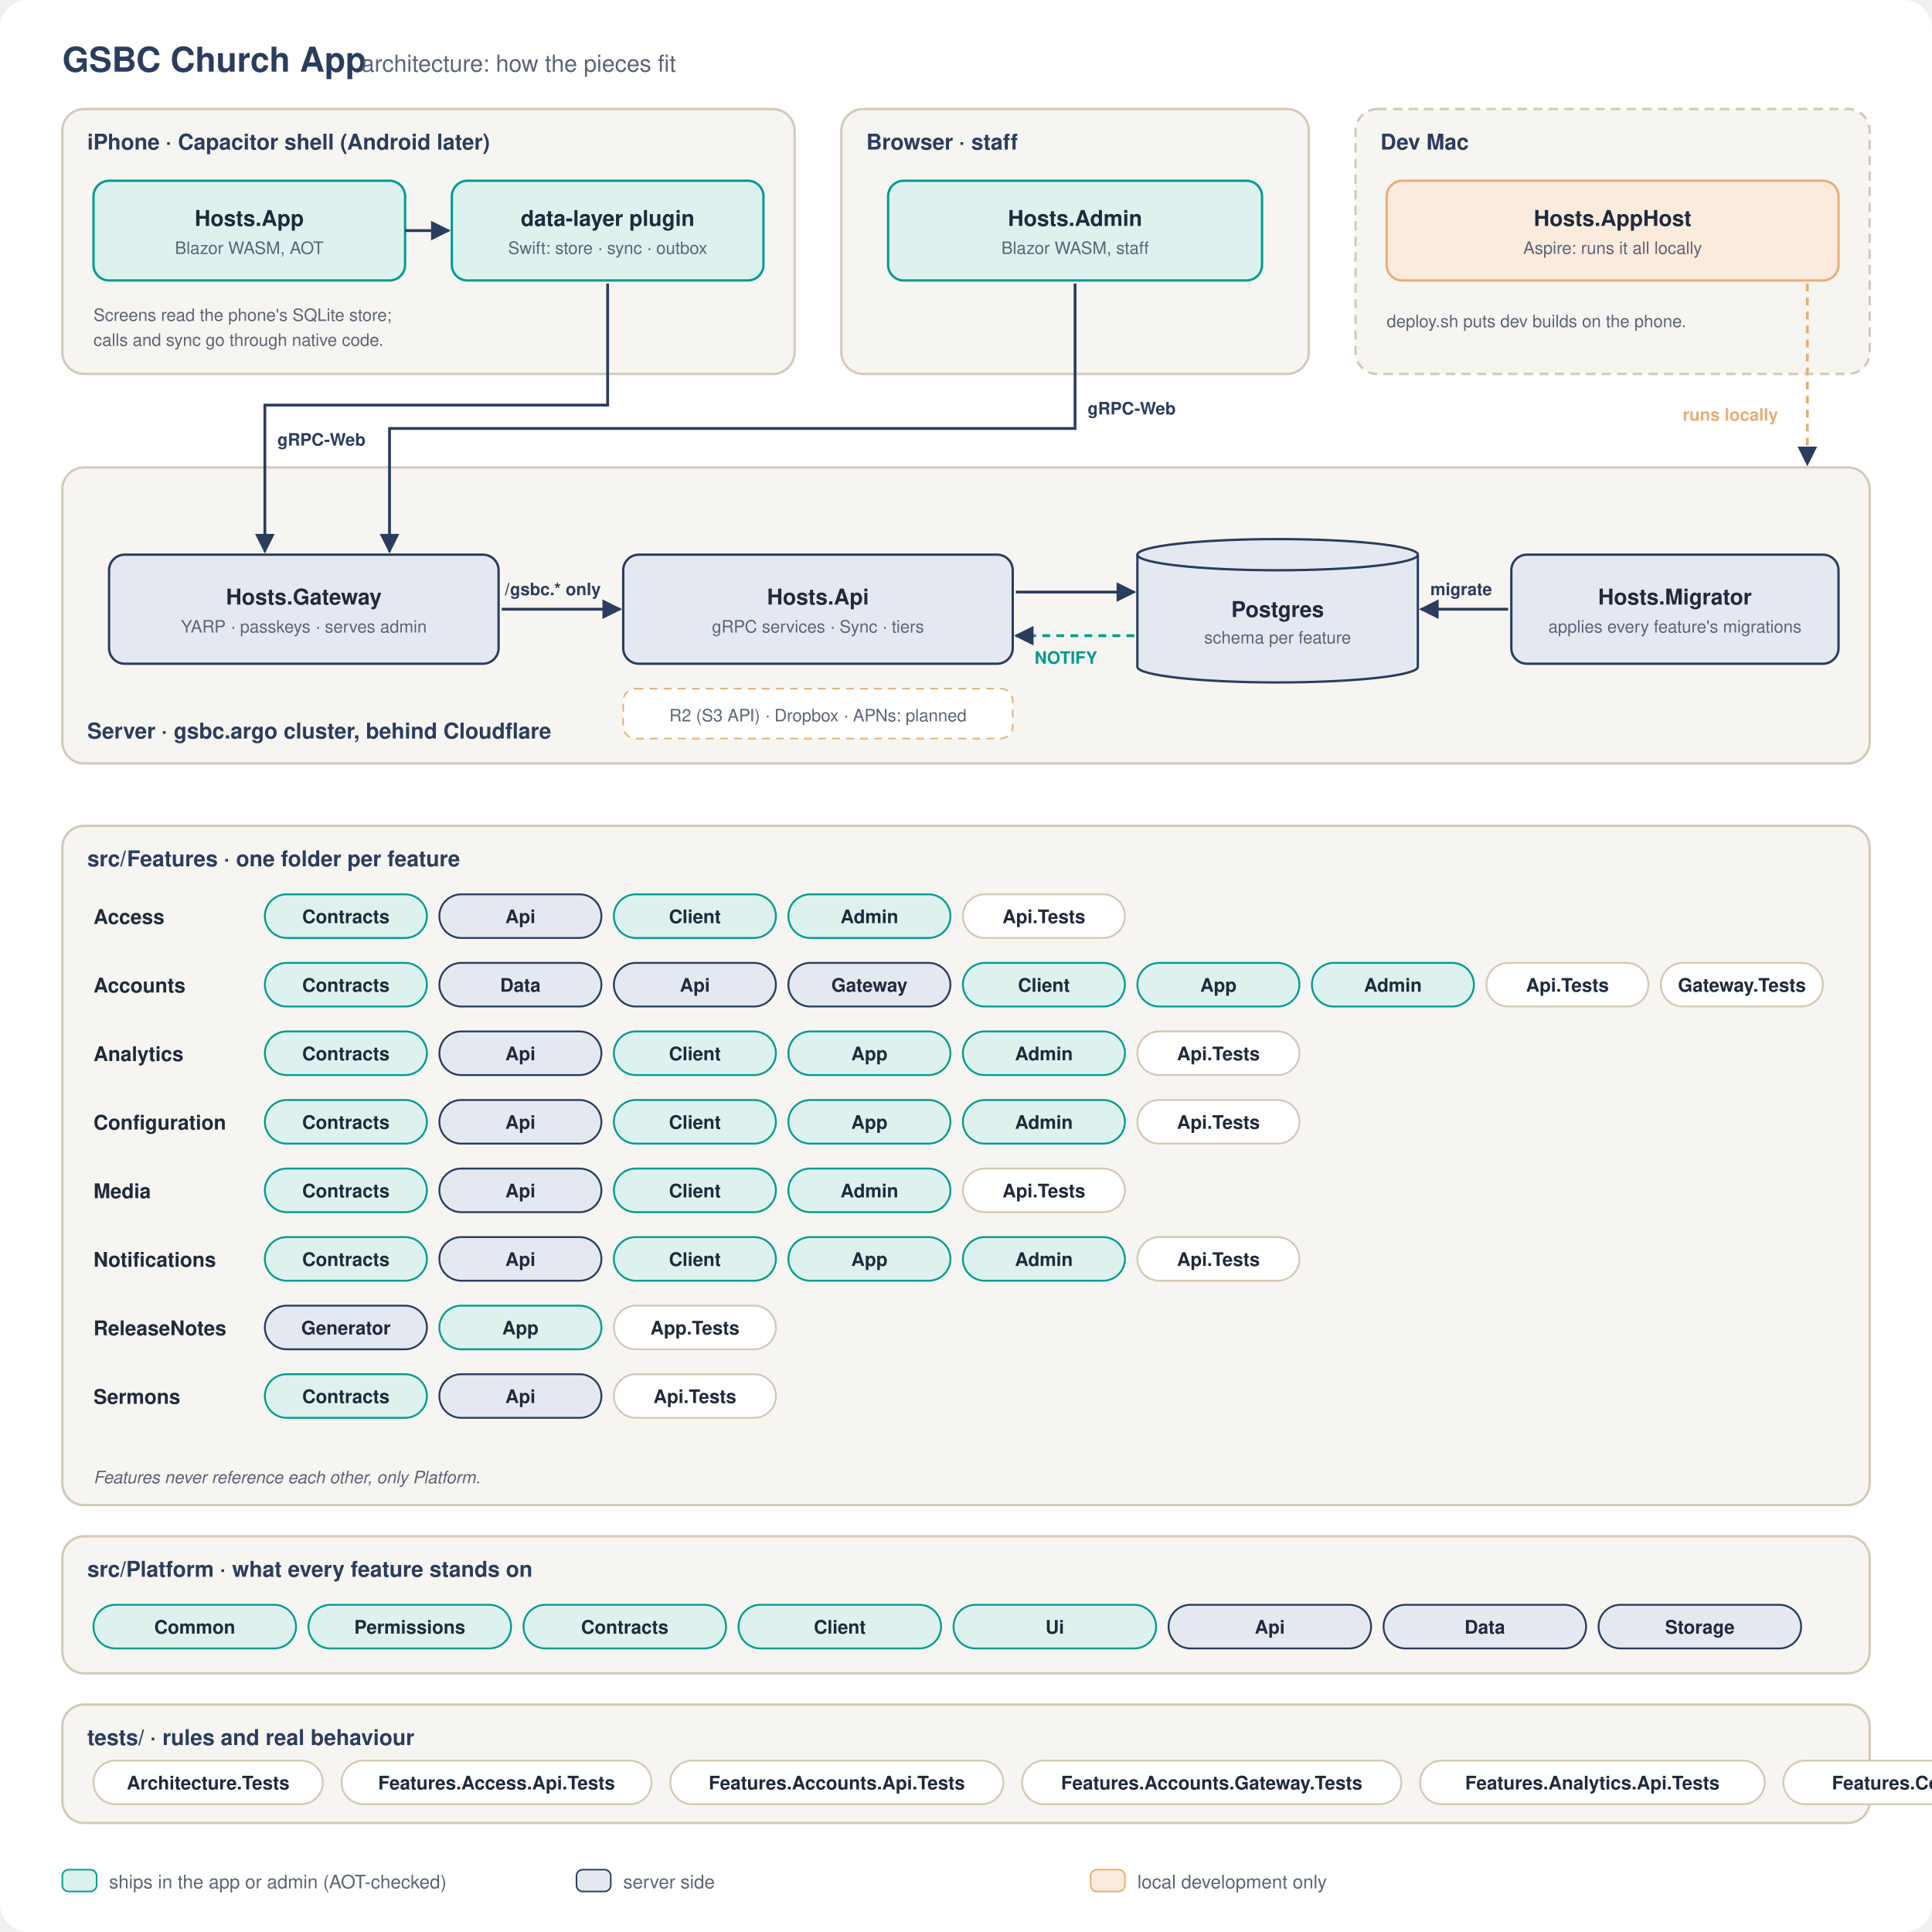
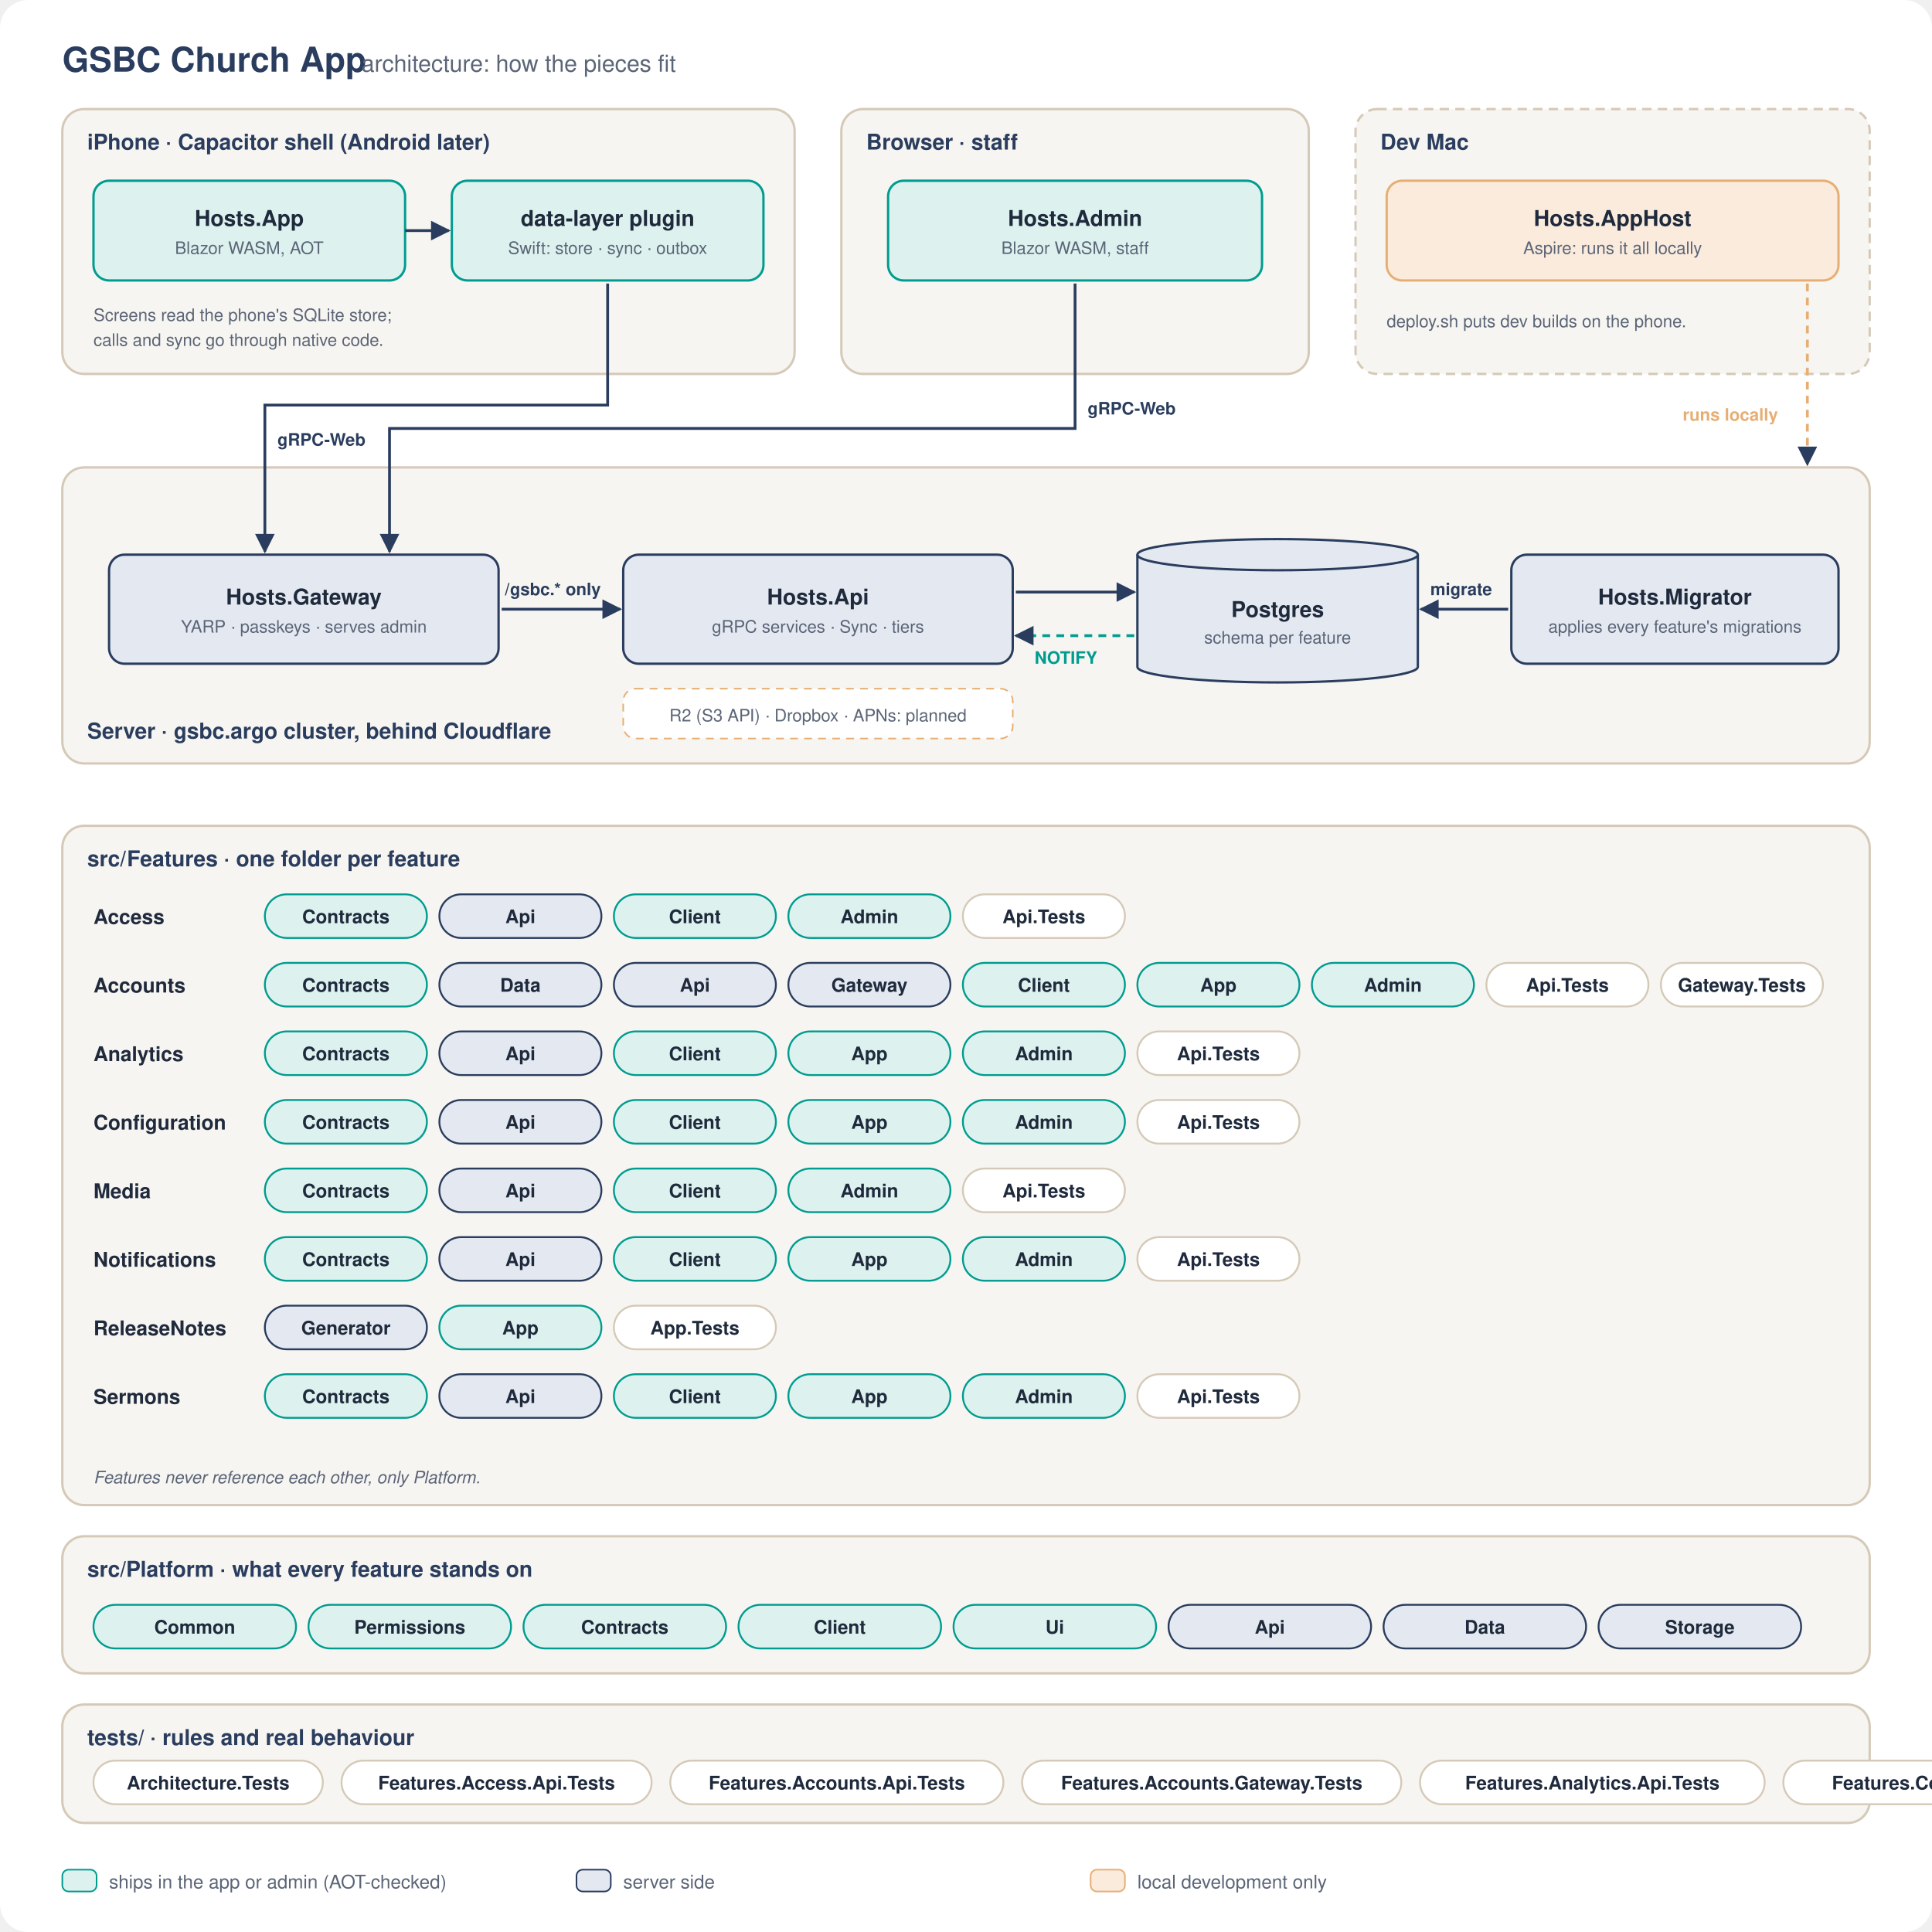
<svg xmlns="http://www.w3.org/2000/svg" viewBox="0 0 1240 1240" width="1240" height="1240" font-family="Montserrat, -apple-system, 'Segoe UI', Helvetica, Arial, sans-serif" role="img" aria-label="GSBC Church App architecture">
  <defs>
    <marker id="arrow" viewBox="0 0 10 10" refX="9" refY="5" markerWidth="7" markerHeight="7" orient="auto-start-reverse">
      <path d="M0,0 L10,5 L0,10 z" fill="#2A3D5E" />
    </marker>
  </defs>
  <rect width="1240" height="1240" rx="18" fill="#FFFFFF" />
  <text x="40" y="46" font-size="22" font-weight="700" fill="#2A3D5E" text-anchor="start">GSBC Church App</text>
  <text x="232" y="46" font-size="15" font-weight="400" fill="#5B6577" text-anchor="start">architecture: how the pieces fit</text>
  <rect x="40" y="70" width="470" height="170" rx="14" fill="#F7F5F1" stroke="#D5C9B7" stroke-width="1.5" />
  <text x="56" y="96" font-size="14" font-weight="700" fill="#2A3D5E" text-anchor="start">iPhone · Capacitor shell (Android later)</text>
  <g data-project="GSBC.ChurchApp.Hosts.App">
    <rect x="60" y="116" width="200" height="64" rx="10" fill="#DDF2EF" stroke="#009C8F" stroke-width="1.5" />
    <text x="160.0" y="145.0" font-size="14" font-weight="700" fill="#1F2A3C" text-anchor="middle">Hosts.App</text>
    <text x="160.0" y="163.0" font-size="11" font-weight="400" fill="#5B6577" text-anchor="middle">Blazor WASM, AOT</text>
  </g>
  <g>
    <rect x="290" y="116" width="200" height="64" rx="10" fill="#DDF2EF" stroke="#009C8F" stroke-width="1.5" />
    <text x="390.0" y="145.0" font-size="14" font-weight="700" fill="#1F2A3C" text-anchor="middle">data-layer plugin</text>
    <text x="390.0" y="163.0" font-size="11" font-weight="400" fill="#5B6577" text-anchor="middle">Swift: store · sync · outbox</text>
  </g>
  <path d="M260,148 L288,148" fill="none" stroke="#2A3D5E" stroke-width="1.8" marker-end="url(#arrow)" />
  <text x="60" y="206" font-size="11" font-weight="400" fill="#5B6577" text-anchor="start">Screens read the phone's SQLite store;</text>
  <text x="60" y="222" font-size="11" font-weight="400" fill="#5B6577" text-anchor="start">calls and sync go through native code.</text>
  <rect x="540" y="70" width="300" height="170" rx="14" fill="#F7F5F1" stroke="#D5C9B7" stroke-width="1.5" />
  <text x="556" y="96" font-size="14" font-weight="700" fill="#2A3D5E" text-anchor="start">Browser · staff</text>
  <g data-project="GSBC.ChurchApp.Hosts.Admin">
    <rect x="570" y="116" width="240" height="64" rx="10" fill="#DDF2EF" stroke="#009C8F" stroke-width="1.5" />
    <text x="690.0" y="145.0" font-size="14" font-weight="700" fill="#1F2A3C" text-anchor="middle">Hosts.Admin</text>
    <text x="690.0" y="163.0" font-size="11" font-weight="400" fill="#5B6577" text-anchor="middle">Blazor WASM, staff</text>
  </g>
  <rect x="870" y="70" width="330" height="170" rx="14" fill="#F7F5F1" stroke="#D5C9B7" stroke-width="1.5" stroke-dasharray="6 4" />
  <text x="886" y="96" font-size="14" font-weight="700" fill="#2A3D5E" text-anchor="start">Dev Mac</text>
  <g data-project="GSBC.ChurchApp.Hosts.AppHost">
    <rect x="890" y="116" width="290" height="64" rx="10" fill="#FBEBDD" stroke="#E7AE74" stroke-width="1.5" />
    <text x="1035.0" y="145.0" font-size="14" font-weight="700" fill="#1F2A3C" text-anchor="middle">Hosts.AppHost</text>
    <text x="1035.0" y="163.0" font-size="11" font-weight="400" fill="#5B6577" text-anchor="middle">Aspire: runs it all locally</text>
  </g>
  <text x="890" y="210" font-size="11" font-weight="400" fill="#5B6577" text-anchor="start">deploy.sh puts dev builds on the phone.</text>
  <rect x="40" y="300" width="1160" height="190" rx="14" fill="#F7F5F1" stroke="#D5C9B7" stroke-width="1.5" />
  <text x="56" y="474" font-size="14" font-weight="700" fill="#2A3D5E" text-anchor="start">Server · gsbc.argo cluster, behind Cloudflare</text>
  <g data-project="GSBC.ChurchApp.Hosts.Gateway">
    <rect x="70" y="356" width="250" height="70" rx="10" fill="#E4E9F1" stroke="#2A3D5E" stroke-width="1.5" />
    <text x="195.0" y="388.0" font-size="14" font-weight="700" fill="#1F2A3C" text-anchor="middle">Hosts.Gateway</text>
    <text x="195.0" y="406.0" font-size="11" font-weight="400" fill="#5B6577" text-anchor="middle">YARP · passkeys · serves admin</text>
  </g>
  <g data-project="GSBC.ChurchApp.Hosts.Api">
    <rect x="400" y="356" width="250" height="70" rx="10" fill="#E4E9F1" stroke="#2A3D5E" stroke-width="1.5" />
    <text x="525.0" y="388.0" font-size="14" font-weight="700" fill="#1F2A3C" text-anchor="middle">Hosts.Api</text>
    <text x="525.0" y="406.0" font-size="11" font-weight="400" fill="#5B6577" text-anchor="middle">gRPC services · Sync · tiers</text>
  </g>
  <path d="M730,356 a90.0,10 0 0,1 180,0 v72 a90.0,10 0 0,1 -180,0 z" fill="#E4E9F1" stroke="#2A3D5E" stroke-width="1.5" />
  <path d="M730,356 a90.0,10 0 0,0 180,0" fill="none" stroke="#2A3D5E" stroke-width="1.5" />
  <text x="820.0" y="396.0" font-size="14" font-weight="700" fill="#1F2A3C" text-anchor="middle">Postgres</text>
  <text x="820.0" y="413.0" font-size="11" font-weight="400" fill="#5B6577" text-anchor="middle">schema per feature</text>
  <g data-project="GSBC.ChurchApp.Hosts.Migrator">
    <rect x="970" y="356" width="210" height="70" rx="10" fill="#E4E9F1" stroke="#2A3D5E" stroke-width="1.5" />
    <text x="1075.0" y="388.0" font-size="14" font-weight="700" fill="#1F2A3C" text-anchor="middle">Hosts.Migrator</text>
    <text x="1075.0" y="406.0" font-size="11" font-weight="400" fill="#5B6577" text-anchor="middle">applies every feature's migrations</text>
  </g>
  <rect x="400" y="442" width="250" height="32" rx="8" fill="#FFFFFF" stroke="#E7AE74" stroke-dasharray="5 4" />
  <text x="525" y="463" font-size="11" font-weight="400" fill="#5B6577" text-anchor="middle">R2 (S3 API) · Dropbox · APNs: planned</text>
  <path d="M390,182 L390,260 L170,260 L170,354" fill="none" stroke="#2A3D5E" stroke-width="1.8" marker-end="url(#arrow)" />
  <text x="178" y="286" font-size="11" font-weight="600" fill="#2A3D5E" text-anchor="start">gRPC-Web</text>
  <path d="M690,182 L690,275 L250,275 L250,354" fill="none" stroke="#2A3D5E" stroke-width="1.8" marker-end="url(#arrow)" />
  <text x="698" y="266" font-size="11" font-weight="600" fill="#2A3D5E" text-anchor="start">gRPC-Web</text>
  <path d="M322,391 L398,391" fill="none" stroke="#2A3D5E" stroke-width="1.8" marker-end="url(#arrow)" />
  <text x="324" y="382" font-size="11" font-weight="600" fill="#2A3D5E" text-anchor="start">/gsbc.* only</text>
  <path d="M652,380 L728,380" fill="none" stroke="#2A3D5E" stroke-width="1.8" marker-end="url(#arrow)" />
  <path d="M728,408 L652,408" fill="none" stroke="#009C8F" stroke-width="1.8" stroke-dasharray="5 4" marker-end="url(#arrow)" />
  <text x="664" y="426" font-size="11" font-weight="600" fill="#009C8F" text-anchor="start">NOTIFY</text>
  <path d="M968,391 L912,391" fill="none" stroke="#2A3D5E" stroke-width="1.8" marker-end="url(#arrow)" />
  <text x="918" y="382" font-size="11" font-weight="600" fill="#2A3D5E" text-anchor="start">migrate</text>
  <path d="M1160,182 L1160,298" fill="none" stroke="#E7AE74" stroke-width="1.8" stroke-dasharray="5 4" marker-end="url(#arrow)" />
  <text x="1080" y="270" font-size="11" font-weight="600" fill="#E7AE74" text-anchor="start">runs locally</text>
  <rect x="40" y="530" width="1160" height="436" rx="14" fill="#F7F5F1" stroke="#D5C9B7" stroke-width="1.5" />
  <text x="56" y="556" font-size="14" font-weight="700" fill="#2A3D5E" text-anchor="start">src/Features · one folder per feature</text>
  <text x="60" y="593" font-size="13" font-weight="700" fill="#1F2A3C" text-anchor="start">Access</text>
  <g data-project="GSBC.ChurchApp.Features.Access.Contracts">
    <rect x="170" y="574" width="104" height="28" rx="14" fill="#DDF2EF" stroke="#009C8F" stroke-width="1.2" />
    <text x="222.0" y="592.5" font-size="12" font-weight="600" fill="#1F2A3C" text-anchor="middle">Contracts</text>
  </g>
  <g data-project="GSBC.ChurchApp.Features.Access.Api">
    <rect x="282" y="574" width="104" height="28" rx="14" fill="#E4E9F1" stroke="#2A3D5E" stroke-width="1.2" />
    <text x="334.0" y="592.5" font-size="12" font-weight="600" fill="#1F2A3C" text-anchor="middle">Api</text>
  </g>
  <g data-project="GSBC.ChurchApp.Features.Access.Client">
    <rect x="394" y="574" width="104" height="28" rx="14" fill="#DDF2EF" stroke="#009C8F" stroke-width="1.2" />
    <text x="446.0" y="592.5" font-size="12" font-weight="600" fill="#1F2A3C" text-anchor="middle">Client</text>
  </g>
  <g data-project="GSBC.ChurchApp.Features.Access.Admin">
    <rect x="506" y="574" width="104" height="28" rx="14" fill="#DDF2EF" stroke="#009C8F" stroke-width="1.2" />
    <text x="558.0" y="592.5" font-size="12" font-weight="600" fill="#1F2A3C" text-anchor="middle">Admin</text>
  </g>
  <g data-project="GSBC.ChurchApp.Features.Access.Api.Tests">
    <rect x="618" y="574" width="104" height="28" rx="14" fill="#FFFFFF" stroke="#D5C9B7" stroke-width="1.2" />
    <text x="670.0" y="592.5" font-size="12" font-weight="600" fill="#1F2A3C" text-anchor="middle">Api.Tests</text>
  </g>
  <text x="60" y="637" font-size="13" font-weight="700" fill="#1F2A3C" text-anchor="start">Accounts</text>
  <g data-project="GSBC.ChurchApp.Features.Accounts.Contracts">
    <rect x="170" y="618" width="104" height="28" rx="14" fill="#DDF2EF" stroke="#009C8F" stroke-width="1.2" />
    <text x="222.0" y="636.5" font-size="12" font-weight="600" fill="#1F2A3C" text-anchor="middle">Contracts</text>
  </g>
  <g data-project="GSBC.ChurchApp.Features.Accounts.Data">
    <rect x="282" y="618" width="104" height="28" rx="14" fill="#E4E9F1" stroke="#2A3D5E" stroke-width="1.2" />
    <text x="334.0" y="636.5" font-size="12" font-weight="600" fill="#1F2A3C" text-anchor="middle">Data</text>
  </g>
  <g data-project="GSBC.ChurchApp.Features.Accounts.Api">
    <rect x="394" y="618" width="104" height="28" rx="14" fill="#E4E9F1" stroke="#2A3D5E" stroke-width="1.2" />
    <text x="446.0" y="636.5" font-size="12" font-weight="600" fill="#1F2A3C" text-anchor="middle">Api</text>
  </g>
  <g data-project="GSBC.ChurchApp.Features.Accounts.Gateway">
    <rect x="506" y="618" width="104" height="28" rx="14" fill="#E4E9F1" stroke="#2A3D5E" stroke-width="1.2" />
    <text x="558.0" y="636.5" font-size="12" font-weight="600" fill="#1F2A3C" text-anchor="middle">Gateway</text>
  </g>
  <g data-project="GSBC.ChurchApp.Features.Accounts.Client">
    <rect x="618" y="618" width="104" height="28" rx="14" fill="#DDF2EF" stroke="#009C8F" stroke-width="1.2" />
    <text x="670.0" y="636.5" font-size="12" font-weight="600" fill="#1F2A3C" text-anchor="middle">Client</text>
  </g>
  <g data-project="GSBC.ChurchApp.Features.Accounts.App">
    <rect x="730" y="618" width="104" height="28" rx="14" fill="#DDF2EF" stroke="#009C8F" stroke-width="1.2" />
    <text x="782.0" y="636.5" font-size="12" font-weight="600" fill="#1F2A3C" text-anchor="middle">App</text>
  </g>
  <g data-project="GSBC.ChurchApp.Features.Accounts.Admin">
    <rect x="842" y="618" width="104" height="28" rx="14" fill="#DDF2EF" stroke="#009C8F" stroke-width="1.2" />
    <text x="894.0" y="636.5" font-size="12" font-weight="600" fill="#1F2A3C" text-anchor="middle">Admin</text>
  </g>
  <g data-project="GSBC.ChurchApp.Features.Accounts.Api.Tests">
    <rect x="954" y="618" width="104" height="28" rx="14" fill="#FFFFFF" stroke="#D5C9B7" stroke-width="1.2" />
    <text x="1006.0" y="636.5" font-size="12" font-weight="600" fill="#1F2A3C" text-anchor="middle">Api.Tests</text>
  </g>
  <g data-project="GSBC.ChurchApp.Features.Accounts.Gateway.Tests">
    <rect x="1066" y="618" width="104" height="28" rx="14" fill="#FFFFFF" stroke="#D5C9B7" stroke-width="1.2" />
    <text x="1118.0" y="636.5" font-size="12" font-weight="600" fill="#1F2A3C" text-anchor="middle">Gateway.Tests</text>
  </g>
  <text x="60" y="681" font-size="13" font-weight="700" fill="#1F2A3C" text-anchor="start">Analytics</text>
  <g data-project="GSBC.ChurchApp.Features.Analytics.Contracts">
    <rect x="170" y="662" width="104" height="28" rx="14" fill="#DDF2EF" stroke="#009C8F" stroke-width="1.2" />
    <text x="222.0" y="680.5" font-size="12" font-weight="600" fill="#1F2A3C" text-anchor="middle">Contracts</text>
  </g>
  <g data-project="GSBC.ChurchApp.Features.Analytics.Api">
    <rect x="282" y="662" width="104" height="28" rx="14" fill="#E4E9F1" stroke="#2A3D5E" stroke-width="1.2" />
    <text x="334.0" y="680.5" font-size="12" font-weight="600" fill="#1F2A3C" text-anchor="middle">Api</text>
  </g>
  <g data-project="GSBC.ChurchApp.Features.Analytics.Client">
    <rect x="394" y="662" width="104" height="28" rx="14" fill="#DDF2EF" stroke="#009C8F" stroke-width="1.2" />
    <text x="446.0" y="680.5" font-size="12" font-weight="600" fill="#1F2A3C" text-anchor="middle">Client</text>
  </g>
  <g data-project="GSBC.ChurchApp.Features.Analytics.App">
    <rect x="506" y="662" width="104" height="28" rx="14" fill="#DDF2EF" stroke="#009C8F" stroke-width="1.2" />
    <text x="558.0" y="680.5" font-size="12" font-weight="600" fill="#1F2A3C" text-anchor="middle">App</text>
  </g>
  <g data-project="GSBC.ChurchApp.Features.Analytics.Admin">
    <rect x="618" y="662" width="104" height="28" rx="14" fill="#DDF2EF" stroke="#009C8F" stroke-width="1.2" />
    <text x="670.0" y="680.5" font-size="12" font-weight="600" fill="#1F2A3C" text-anchor="middle">Admin</text>
  </g>
  <g data-project="GSBC.ChurchApp.Features.Analytics.Api.Tests">
    <rect x="730" y="662" width="104" height="28" rx="14" fill="#FFFFFF" stroke="#D5C9B7" stroke-width="1.2" />
    <text x="782.0" y="680.5" font-size="12" font-weight="600" fill="#1F2A3C" text-anchor="middle">Api.Tests</text>
  </g>
  <text x="60" y="725" font-size="13" font-weight="700" fill="#1F2A3C" text-anchor="start">Configuration</text>
  <g data-project="GSBC.ChurchApp.Features.Configuration.Contracts">
    <rect x="170" y="706" width="104" height="28" rx="14" fill="#DDF2EF" stroke="#009C8F" stroke-width="1.2" />
    <text x="222.0" y="724.5" font-size="12" font-weight="600" fill="#1F2A3C" text-anchor="middle">Contracts</text>
  </g>
  <g data-project="GSBC.ChurchApp.Features.Configuration.Api">
    <rect x="282" y="706" width="104" height="28" rx="14" fill="#E4E9F1" stroke="#2A3D5E" stroke-width="1.2" />
    <text x="334.0" y="724.5" font-size="12" font-weight="600" fill="#1F2A3C" text-anchor="middle">Api</text>
  </g>
  <g data-project="GSBC.ChurchApp.Features.Configuration.Client">
    <rect x="394" y="706" width="104" height="28" rx="14" fill="#DDF2EF" stroke="#009C8F" stroke-width="1.2" />
    <text x="446.0" y="724.5" font-size="12" font-weight="600" fill="#1F2A3C" text-anchor="middle">Client</text>
  </g>
  <g data-project="GSBC.ChurchApp.Features.Configuration.App">
    <rect x="506" y="706" width="104" height="28" rx="14" fill="#DDF2EF" stroke="#009C8F" stroke-width="1.2" />
    <text x="558.0" y="724.5" font-size="12" font-weight="600" fill="#1F2A3C" text-anchor="middle">App</text>
  </g>
  <g data-project="GSBC.ChurchApp.Features.Configuration.Admin">
    <rect x="618" y="706" width="104" height="28" rx="14" fill="#DDF2EF" stroke="#009C8F" stroke-width="1.2" />
    <text x="670.0" y="724.5" font-size="12" font-weight="600" fill="#1F2A3C" text-anchor="middle">Admin</text>
  </g>
  <g data-project="GSBC.ChurchApp.Features.Configuration.Api.Tests">
    <rect x="730" y="706" width="104" height="28" rx="14" fill="#FFFFFF" stroke="#D5C9B7" stroke-width="1.2" />
    <text x="782.0" y="724.5" font-size="12" font-weight="600" fill="#1F2A3C" text-anchor="middle">Api.Tests</text>
  </g>
  <text x="60" y="769" font-size="13" font-weight="700" fill="#1F2A3C" text-anchor="start">Media</text>
  <g data-project="GSBC.ChurchApp.Features.Media.Contracts">
    <rect x="170" y="750" width="104" height="28" rx="14" fill="#DDF2EF" stroke="#009C8F" stroke-width="1.2" />
    <text x="222.0" y="768.5" font-size="12" font-weight="600" fill="#1F2A3C" text-anchor="middle">Contracts</text>
  </g>
  <g data-project="GSBC.ChurchApp.Features.Media.Api">
    <rect x="282" y="750" width="104" height="28" rx="14" fill="#E4E9F1" stroke="#2A3D5E" stroke-width="1.2" />
    <text x="334.0" y="768.5" font-size="12" font-weight="600" fill="#1F2A3C" text-anchor="middle">Api</text>
  </g>
  <g data-project="GSBC.ChurchApp.Features.Media.Client">
    <rect x="394" y="750" width="104" height="28" rx="14" fill="#DDF2EF" stroke="#009C8F" stroke-width="1.2" />
    <text x="446.0" y="768.5" font-size="12" font-weight="600" fill="#1F2A3C" text-anchor="middle">Client</text>
  </g>
  <g data-project="GSBC.ChurchApp.Features.Media.Admin">
    <rect x="506" y="750" width="104" height="28" rx="14" fill="#DDF2EF" stroke="#009C8F" stroke-width="1.2" />
    <text x="558.0" y="768.5" font-size="12" font-weight="600" fill="#1F2A3C" text-anchor="middle">Admin</text>
  </g>
  <g data-project="GSBC.ChurchApp.Features.Media.Api.Tests">
    <rect x="618" y="750" width="104" height="28" rx="14" fill="#FFFFFF" stroke="#D5C9B7" stroke-width="1.2" />
    <text x="670.0" y="768.5" font-size="12" font-weight="600" fill="#1F2A3C" text-anchor="middle">Api.Tests</text>
  </g>
  <text x="60" y="813" font-size="13" font-weight="700" fill="#1F2A3C" text-anchor="start">Notifications</text>
  <g data-project="GSBC.ChurchApp.Features.Notifications.Contracts">
    <rect x="170" y="794" width="104" height="28" rx="14" fill="#DDF2EF" stroke="#009C8F" stroke-width="1.2" />
    <text x="222.0" y="812.5" font-size="12" font-weight="600" fill="#1F2A3C" text-anchor="middle">Contracts</text>
  </g>
  <g data-project="GSBC.ChurchApp.Features.Notifications.Api">
    <rect x="282" y="794" width="104" height="28" rx="14" fill="#E4E9F1" stroke="#2A3D5E" stroke-width="1.2" />
    <text x="334.0" y="812.5" font-size="12" font-weight="600" fill="#1F2A3C" text-anchor="middle">Api</text>
  </g>
  <g data-project="GSBC.ChurchApp.Features.Notifications.Client">
    <rect x="394" y="794" width="104" height="28" rx="14" fill="#DDF2EF" stroke="#009C8F" stroke-width="1.2" />
    <text x="446.0" y="812.5" font-size="12" font-weight="600" fill="#1F2A3C" text-anchor="middle">Client</text>
  </g>
  <g data-project="GSBC.ChurchApp.Features.Notifications.App">
    <rect x="506" y="794" width="104" height="28" rx="14" fill="#DDF2EF" stroke="#009C8F" stroke-width="1.2" />
    <text x="558.0" y="812.5" font-size="12" font-weight="600" fill="#1F2A3C" text-anchor="middle">App</text>
  </g>
  <g data-project="GSBC.ChurchApp.Features.Notifications.Admin">
    <rect x="618" y="794" width="104" height="28" rx="14" fill="#DDF2EF" stroke="#009C8F" stroke-width="1.2" />
    <text x="670.0" y="812.5" font-size="12" font-weight="600" fill="#1F2A3C" text-anchor="middle">Admin</text>
  </g>
  <g data-project="GSBC.ChurchApp.Features.Notifications.Api.Tests">
    <rect x="730" y="794" width="104" height="28" rx="14" fill="#FFFFFF" stroke="#D5C9B7" stroke-width="1.2" />
    <text x="782.0" y="812.5" font-size="12" font-weight="600" fill="#1F2A3C" text-anchor="middle">Api.Tests</text>
  </g>
  <text x="60" y="857" font-size="13" font-weight="700" fill="#1F2A3C" text-anchor="start">ReleaseNotes</text>
  <g data-project="GSBC.ChurchApp.Features.ReleaseNotes.Generator">
    <rect x="170" y="838" width="104" height="28" rx="14" fill="#E4E9F1" stroke="#2A3D5E" stroke-width="1.2" />
    <text x="222.0" y="856.5" font-size="12" font-weight="600" fill="#1F2A3C" text-anchor="middle">Generator</text>
  </g>
  <g data-project="GSBC.ChurchApp.Features.ReleaseNotes.App">
    <rect x="282" y="838" width="104" height="28" rx="14" fill="#DDF2EF" stroke="#009C8F" stroke-width="1.2" />
    <text x="334.0" y="856.5" font-size="12" font-weight="600" fill="#1F2A3C" text-anchor="middle">App</text>
  </g>
  <g data-project="GSBC.ChurchApp.Features.ReleaseNotes.App.Tests">
    <rect x="394" y="838" width="104" height="28" rx="14" fill="#FFFFFF" stroke="#D5C9B7" stroke-width="1.2" />
    <text x="446.0" y="856.5" font-size="12" font-weight="600" fill="#1F2A3C" text-anchor="middle">App.Tests</text>
  </g>
  <text x="60" y="901" font-size="13" font-weight="700" fill="#1F2A3C" text-anchor="start">Sermons</text>
  <g data-project="GSBC.ChurchApp.Features.Sermons.Contracts">
    <rect x="170" y="882" width="104" height="28" rx="14" fill="#DDF2EF" stroke="#009C8F" stroke-width="1.2" />
    <text x="222.0" y="900.5" font-size="12" font-weight="600" fill="#1F2A3C" text-anchor="middle">Contracts</text>
  </g>
  <g data-project="GSBC.ChurchApp.Features.Sermons.Api">
    <rect x="282" y="882" width="104" height="28" rx="14" fill="#E4E9F1" stroke="#2A3D5E" stroke-width="1.2" />
    <text x="334.0" y="900.5" font-size="12" font-weight="600" fill="#1F2A3C" text-anchor="middle">Api</text>
  </g>
+   <g data-project="GSBC.ChurchApp.Features.Sermons.Client">
+     <rect x="394" y="882" width="104" height="28" rx="14" fill="#DDF2EF" stroke="#009C8F" stroke-width="1.2" />
+     <text x="446.0" y="900.5" font-size="12" font-weight="600" fill="#1F2A3C" text-anchor="middle">Client</text>
+   </g>
+   <g data-project="GSBC.ChurchApp.Features.Sermons.App">
+     <rect x="506" y="882" width="104" height="28" rx="14" fill="#DDF2EF" stroke="#009C8F" stroke-width="1.2" />
+     <text x="558.0" y="900.5" font-size="12" font-weight="600" fill="#1F2A3C" text-anchor="middle">App</text>
+   </g>
+   <g data-project="GSBC.ChurchApp.Features.Sermons.Admin">
+     <rect x="618" y="882" width="104" height="28" rx="14" fill="#DDF2EF" stroke="#009C8F" stroke-width="1.2" />
+     <text x="670.0" y="900.5" font-size="12" font-weight="600" fill="#1F2A3C" text-anchor="middle">Admin</text>
+   </g>
  <g data-project="GSBC.ChurchApp.Features.Sermons.Api.Tests">
-     <rect x="394" y="882" width="104" height="28" rx="14" fill="#FFFFFF" stroke="#D5C9B7" stroke-width="1.2" />
-     <text x="446.0" y="900.5" font-size="12" font-weight="600" fill="#1F2A3C" text-anchor="middle">Api.Tests</text>
+     <rect x="730" y="882" width="104" height="28" rx="14" fill="#FFFFFF" stroke="#D5C9B7" stroke-width="1.2" />
+     <text x="782.0" y="900.5" font-size="12" font-weight="600" fill="#1F2A3C" text-anchor="middle">Api.Tests</text>
  </g>
  <text x="60" y="952" font-size="11" font-weight="400" fill="#5B6577" text-anchor="start" font-style="italic">Features never reference each other, only Platform.</text>
  <rect x="40" y="986" width="1160" height="88" rx="14" fill="#F7F5F1" stroke="#D5C9B7" stroke-width="1.5" />
  <text x="56" y="1012" font-size="14" font-weight="700" fill="#2A3D5E" text-anchor="start">src/Platform · what every feature stands on</text>
  <g data-project="GSBC.ChurchApp.Platform.Common">
    <rect x="60" y="1030" width="130" height="28" rx="14" fill="#DDF2EF" stroke="#009C8F" stroke-width="1.2" />
    <text x="125.0" y="1048.5" font-size="12" font-weight="600" fill="#1F2A3C" text-anchor="middle">Common</text>
  </g>
  <g data-project="GSBC.ChurchApp.Platform.Permissions">
    <rect x="198" y="1030" width="130" height="28" rx="14" fill="#DDF2EF" stroke="#009C8F" stroke-width="1.2" />
    <text x="263.0" y="1048.5" font-size="12" font-weight="600" fill="#1F2A3C" text-anchor="middle">Permissions</text>
  </g>
  <g data-project="GSBC.ChurchApp.Platform.Contracts">
    <rect x="336" y="1030" width="130" height="28" rx="14" fill="#DDF2EF" stroke="#009C8F" stroke-width="1.2" />
    <text x="401.0" y="1048.5" font-size="12" font-weight="600" fill="#1F2A3C" text-anchor="middle">Contracts</text>
  </g>
  <g data-project="GSBC.ChurchApp.Platform.Client">
    <rect x="474" y="1030" width="130" height="28" rx="14" fill="#DDF2EF" stroke="#009C8F" stroke-width="1.2" />
    <text x="539.0" y="1048.5" font-size="12" font-weight="600" fill="#1F2A3C" text-anchor="middle">Client</text>
  </g>
  <g data-project="GSBC.ChurchApp.Platform.Ui">
    <rect x="612" y="1030" width="130" height="28" rx="14" fill="#DDF2EF" stroke="#009C8F" stroke-width="1.2" />
    <text x="677.0" y="1048.5" font-size="12" font-weight="600" fill="#1F2A3C" text-anchor="middle">Ui</text>
  </g>
  <g data-project="GSBC.ChurchApp.Platform.Api">
    <rect x="750" y="1030" width="130" height="28" rx="14" fill="#E4E9F1" stroke="#2A3D5E" stroke-width="1.2" />
    <text x="815.0" y="1048.5" font-size="12" font-weight="600" fill="#1F2A3C" text-anchor="middle">Api</text>
  </g>
  <g data-project="GSBC.ChurchApp.Platform.Data">
    <rect x="888" y="1030" width="130" height="28" rx="14" fill="#E4E9F1" stroke="#2A3D5E" stroke-width="1.2" />
    <text x="953.0" y="1048.5" font-size="12" font-weight="600" fill="#1F2A3C" text-anchor="middle">Data</text>
  </g>
  <g data-project="GSBC.ChurchApp.Platform.Storage">
    <rect x="1026" y="1030" width="130" height="28" rx="14" fill="#E4E9F1" stroke="#2A3D5E" stroke-width="1.2" />
    <text x="1091.0" y="1048.5" font-size="12" font-weight="600" fill="#1F2A3C" text-anchor="middle">Storage</text>
  </g>
  <rect x="40" y="1094" width="1160" height="76" rx="14" fill="#F7F5F1" stroke="#D5C9B7" stroke-width="1.5" />
  <text x="56" y="1120" font-size="14" font-weight="700" fill="#2A3D5E" text-anchor="start">tests/ · rules and real behaviour</text>
  <g data-project="GSBC.ChurchApp.Architecture.Tests">
    <rect x="60" y="1130" width="147.2" height="28" rx="14" fill="#FFFFFF" stroke="#D5C9B7" stroke-width="1.2" />
    <text x="133.6" y="1148.5" font-size="12" font-weight="600" fill="#1F2A3C" text-anchor="middle">Architecture.Tests</text>
  </g>
  <g data-project="GSBC.ChurchApp.Features.Access.Api.Tests">
    <rect x="219.2" y="1130" width="199.0" height="28" rx="14" fill="#FFFFFF" stroke="#D5C9B7" stroke-width="1.2" />
    <text x="318.7" y="1148.5" font-size="12" font-weight="600" fill="#1F2A3C" text-anchor="middle">Features.Access.Api.Tests</text>
  </g>
  <g data-project="GSBC.ChurchApp.Features.Accounts.Api.Tests">
    <rect x="430.2" y="1130" width="213.8" height="28" rx="14" fill="#FFFFFF" stroke="#D5C9B7" stroke-width="1.2" />
    <text x="537.1" y="1148.5" font-size="12" font-weight="600" fill="#1F2A3C" text-anchor="middle">Features.Accounts.Api.Tests</text>
  </g>
  <g data-project="GSBC.ChurchApp.Features.Accounts.Gateway.Tests">
    <rect x="656.0" y="1130" width="243.4" height="28" rx="14" fill="#FFFFFF" stroke="#D5C9B7" stroke-width="1.2" />
    <text x="777.7" y="1148.5" font-size="12" font-weight="600" fill="#1F2A3C" text-anchor="middle">Features.Accounts.Gateway.Tests</text>
  </g>
  <g data-project="GSBC.ChurchApp.Features.Analytics.Api.Tests">
    <rect x="911.4" y="1130" width="221.2" height="28" rx="14" fill="#FFFFFF" stroke="#D5C9B7" stroke-width="1.2" />
    <text x="1022.0" y="1148.5" font-size="12" font-weight="600" fill="#1F2A3C" text-anchor="middle">Features.Analytics.Api.Tests</text>
  </g>
  <g data-project="GSBC.ChurchApp.Features.Configuration.Api.Tests">
    <rect x="1144.6" y="1130" width="250.8" height="28" rx="14" fill="#FFFFFF" stroke="#D5C9B7" stroke-width="1.2" />
    <text x="1270.0" y="1148.5" font-size="12" font-weight="600" fill="#1F2A3C" text-anchor="middle">Features.Configuration.Api.Tests</text>
  </g>
  <g data-project="GSBC.ChurchApp.Features.Media.Api.Tests">
    <rect x="1407.4" y="1130" width="191.6" height="28" rx="14" fill="#FFFFFF" stroke="#D5C9B7" stroke-width="1.2" />
    <text x="1503.2" y="1148.5" font-size="12" font-weight="600" fill="#1F2A3C" text-anchor="middle">Features.Media.Api.Tests</text>
  </g>
  <g data-project="GSBC.ChurchApp.Features.Notifications.Api.Tests">
    <rect x="1611.0" y="1130" width="250.8" height="28" rx="14" fill="#FFFFFF" stroke="#D5C9B7" stroke-width="1.2" />
    <text x="1736.4" y="1148.5" font-size="12" font-weight="600" fill="#1F2A3C" text-anchor="middle">Features.Notifications.Api.Tests</text>
  </g>
  <g data-project="GSBC.ChurchApp.Features.ReleaseNotes.App.Tests">
    <rect x="1873.8" y="1130" width="243.4" height="28" rx="14" fill="#FFFFFF" stroke="#D5C9B7" stroke-width="1.2" />
    <text x="1995.5" y="1148.5" font-size="12" font-weight="600" fill="#1F2A3C" text-anchor="middle">Features.ReleaseNotes.App.Tests</text>
  </g>
  <g data-project="GSBC.ChurchApp.Features.Sermons.Api.Tests">
    <rect x="2129.2" y="1130" width="206.4" height="28" rx="14" fill="#FFFFFF" stroke="#D5C9B7" stroke-width="1.2" />
    <text x="2232.4" y="1148.5" font-size="12" font-weight="600" fill="#1F2A3C" text-anchor="middle">Features.Sermons.Api.Tests</text>
  </g>
  <g data-project="GSBC.ChurchApp.Platform.Api.Tests">
    <rect x="2347.6" y="1130" width="147.2" height="28" rx="14" fill="#FFFFFF" stroke="#D5C9B7" stroke-width="1.2" />
    <text x="2421.2" y="1148.5" font-size="12" font-weight="600" fill="#1F2A3C" text-anchor="middle">Platform.Api.Tests</text>
  </g>
  <g data-project="GSBC.ChurchApp.Platform.Contracts.Tests">
    <rect x="2506.8" y="1130" width="191.6" height="28" rx="14" fill="#FFFFFF" stroke="#D5C9B7" stroke-width="1.2" />
    <text x="2602.6" y="1148.5" font-size="12" font-weight="600" fill="#1F2A3C" text-anchor="middle">Platform.Contracts.Tests</text>
  </g>
  <g data-project="GSBC.ChurchApp.Platform.Permissions.Tests">
    <rect x="2710.4" y="1130" width="206.4" height="28" rx="14" fill="#FFFFFF" stroke="#D5C9B7" stroke-width="1.2" />
    <text x="2813.6" y="1148.5" font-size="12" font-weight="600" fill="#1F2A3C" text-anchor="middle">Platform.Permissions.Tests</text>
  </g>
  <rect x="40" y="1200" width="22" height="14" rx="4" fill="#DDF2EF" stroke="#009C8F" />
  <text x="70" y="1212" font-size="12" font-weight="400" fill="#5B6577" text-anchor="start">ships in the app or admin (AOT-checked)</text>
  <rect x="370" y="1200" width="22" height="14" rx="4" fill="#E4E9F1" stroke="#2A3D5E" />
  <text x="400" y="1212" font-size="12" font-weight="400" fill="#5B6577" text-anchor="start">server side</text>
  <rect x="700" y="1200" width="22" height="14" rx="4" fill="#FBEBDD" stroke="#E7AE74" />
  <text x="730" y="1212" font-size="12" font-weight="400" fill="#5B6577" text-anchor="start">local development only</text>
</svg>
